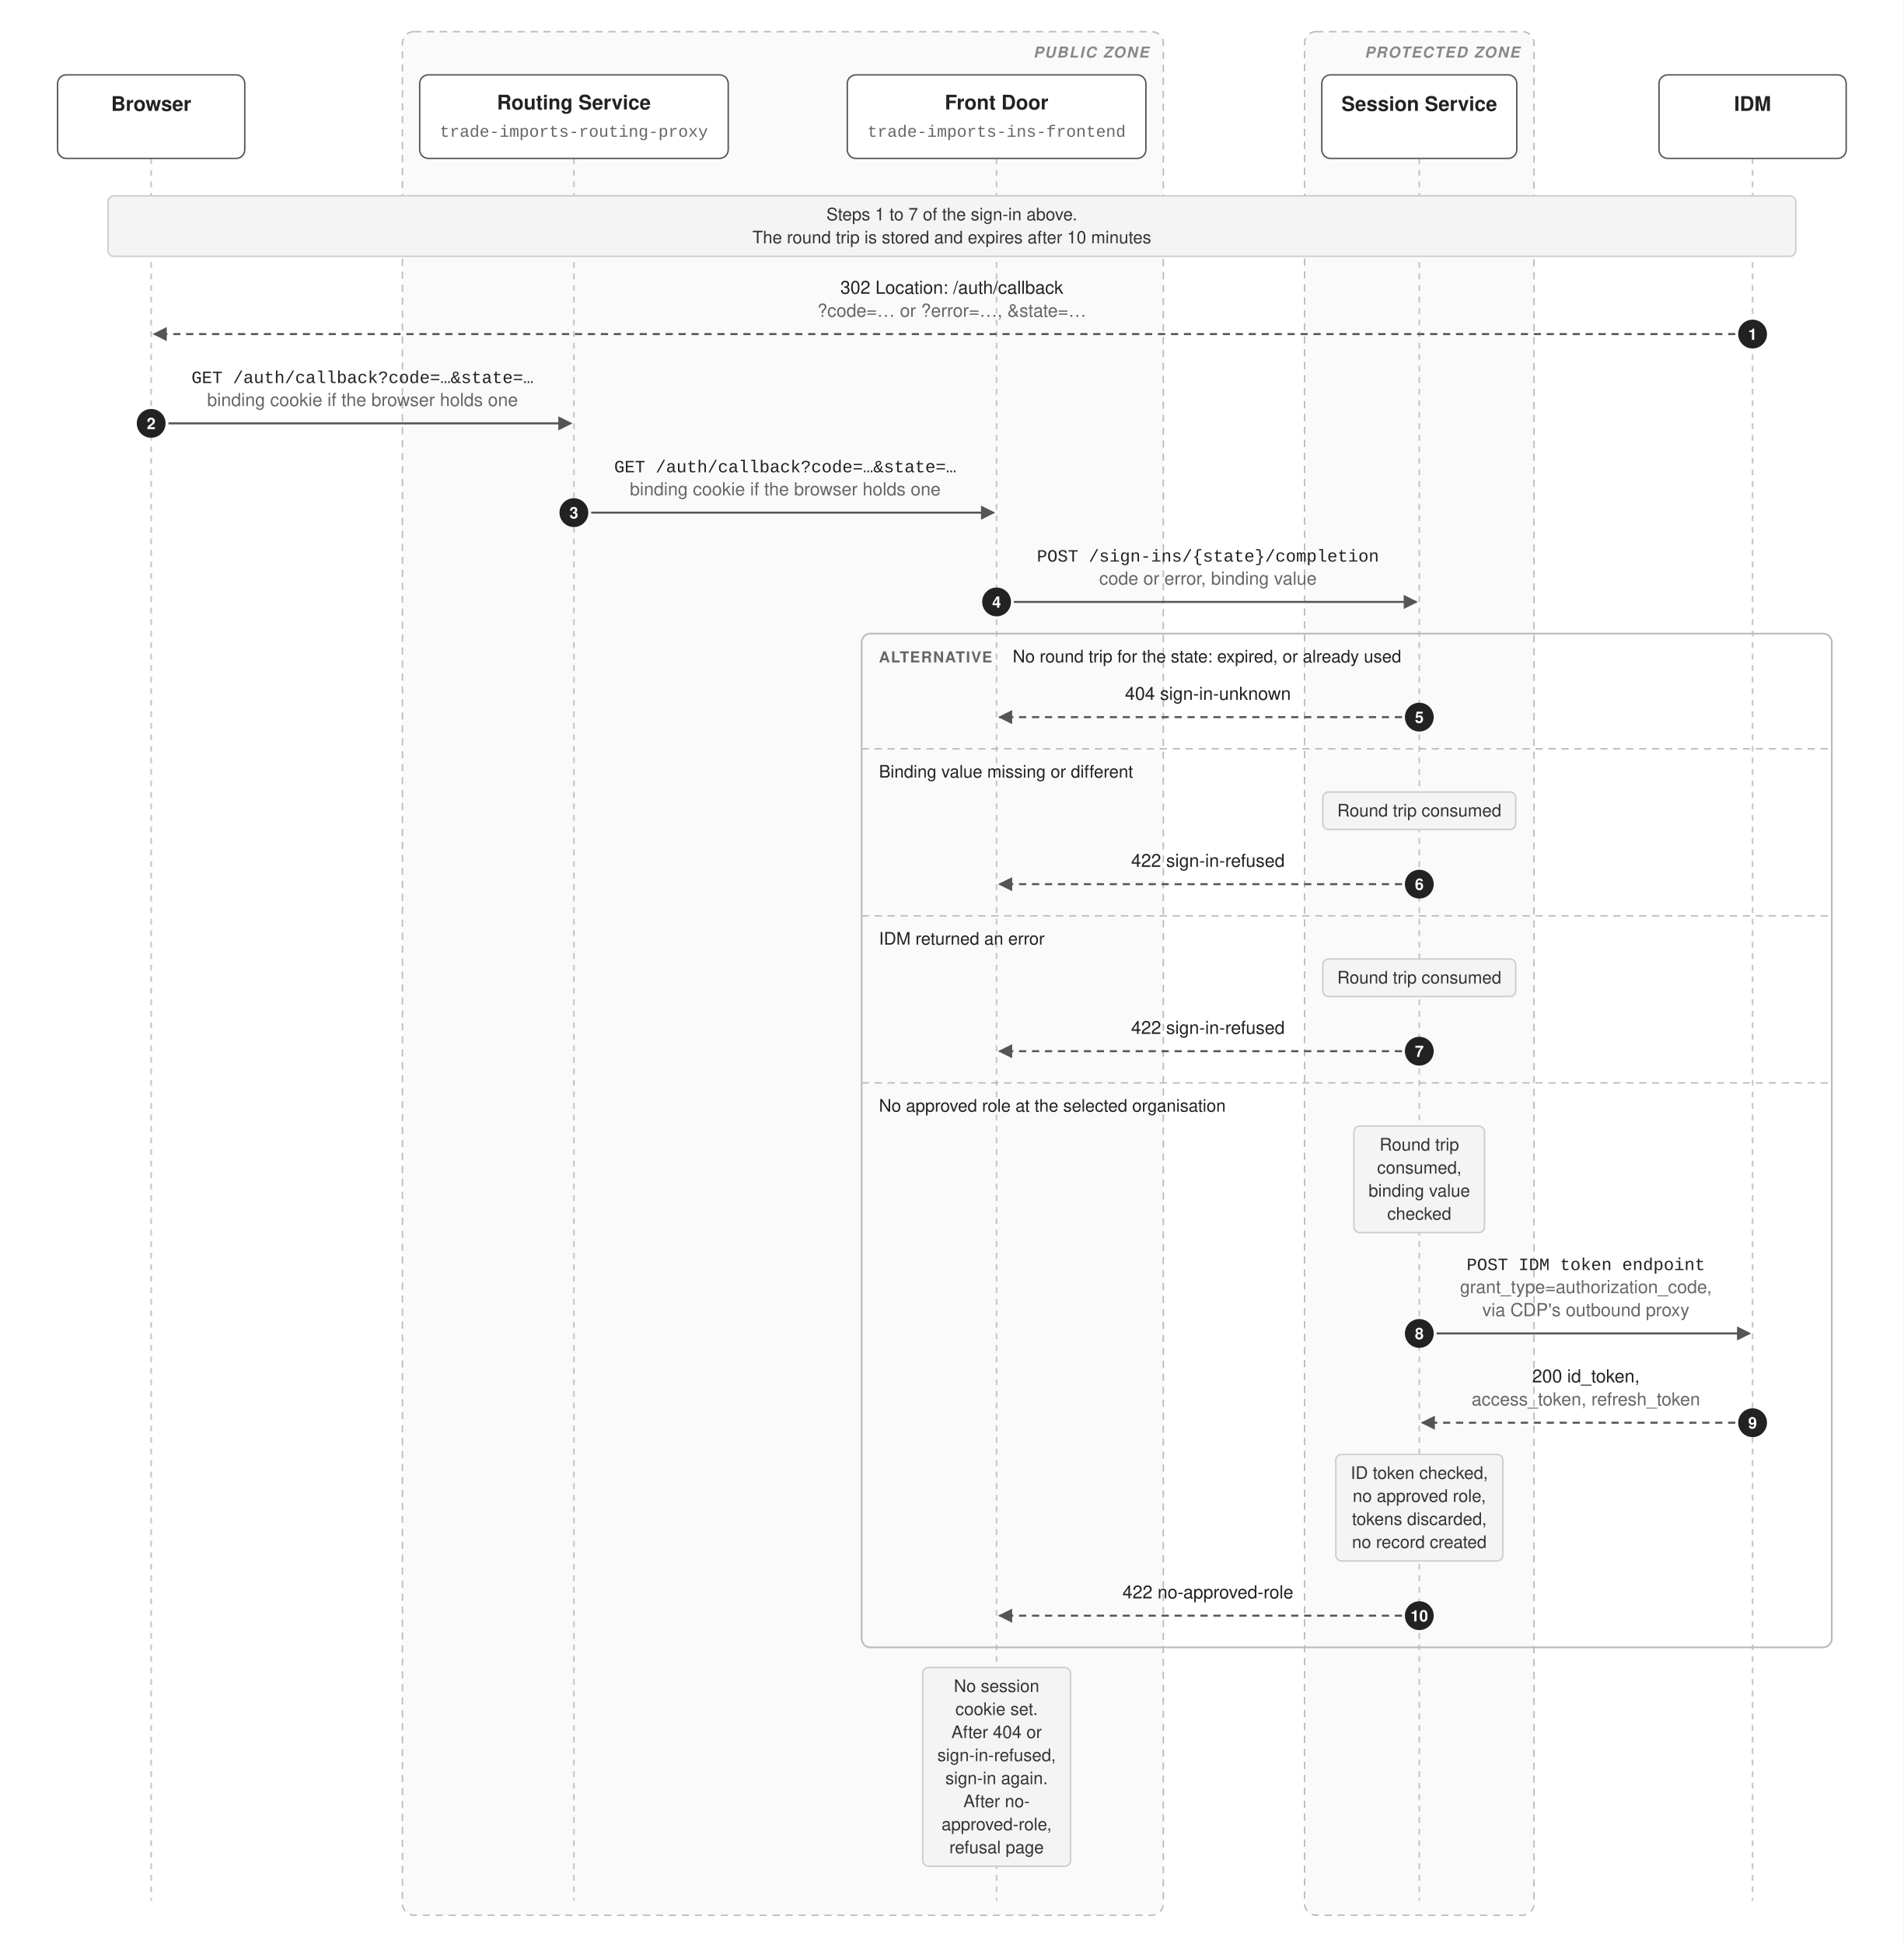
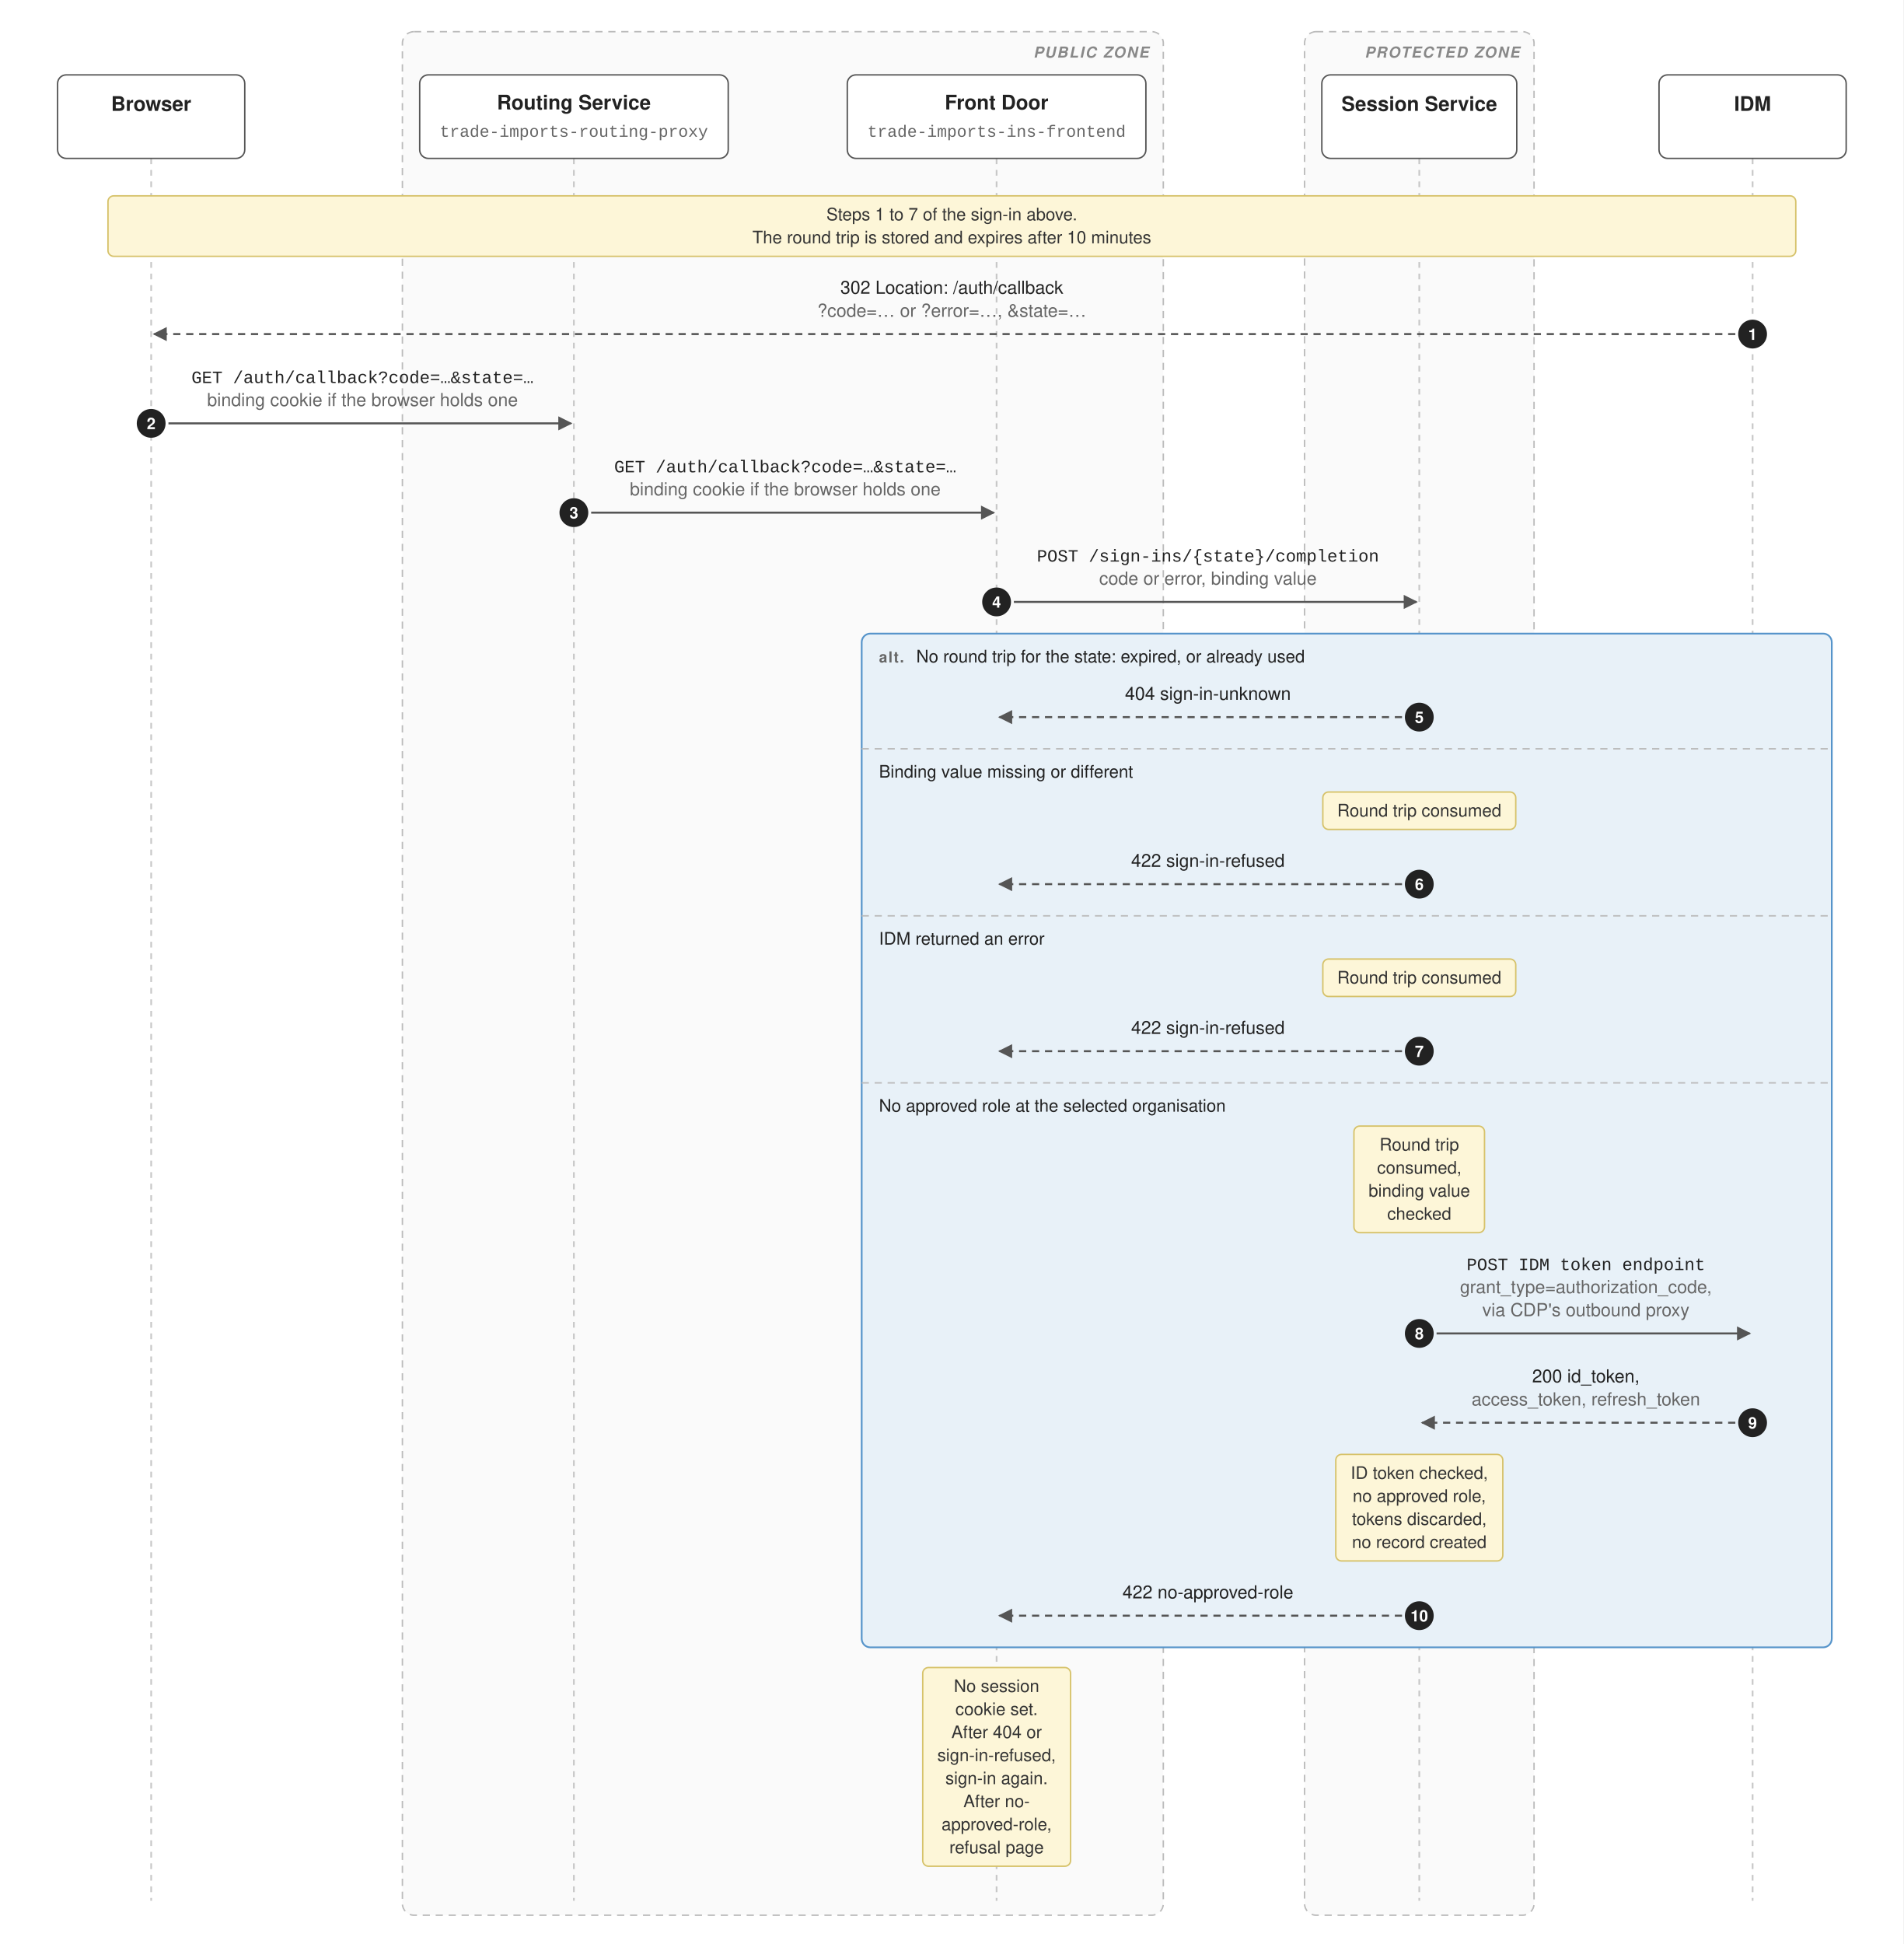
<svg xmlns="http://www.w3.org/2000/svg" viewBox="0 0 1322 1350" width="1322" height="1350" font-family="Helvetica Neue, Helvetica, Arial, sans-serif">
  <defs>
    <marker id="arw" viewBox="0 0 10 10" refX="9" refY="5" markerWidth="7" markerHeight="7" orient="auto-start-reverse">
      <path d="M 0 0 L 10 5 L 0 10 z" fill="#555555" />
    </marker>
  </defs>
  <rect x="0" y="0" width="1322" height="1350" fill="#ffffff" />
  <rect x="279.5" y="22" width="528.5" height="1308" rx="8" fill="#fafafa" stroke="#bbbbbb" stroke-dasharray="5 4" />
  <text x="797.9" y="40" font-size="10.5" fill="#888888" text-anchor="end" font-weight="700" font-style="italic" letter-spacing="0.09em">PUBLIC ZONE</text>
  <rect x="906.1" y="22" width="159.4" height="1308" rx="8" fill="#fafafa" stroke="#bbbbbb" stroke-dasharray="5 4" />
  <text x="1055.5" y="40" font-size="10.5" fill="#888888" text-anchor="end" font-weight="700" font-style="italic" letter-spacing="0.09em">PROTECTED ZONE</text>
  <line x1="105" y1="110" x2="105" y2="1320" stroke="#c8c8c8" stroke-width="1.2" stroke-dasharray="4 4" />
  <rect x="40" y="52" width="130" height="58" rx="6" fill="#ffffff" stroke="#555555" />
  <text x="105" y="77" font-size="14" fill="#222222" text-anchor="middle" font-weight="700">Browser</text>
  <line x1="398.6" y1="110" x2="398.6" y2="1320" stroke="#c8c8c8" stroke-width="1.2" stroke-dasharray="4 4" />
  <rect x="291.5" y="52" width="214.3" height="58" rx="6" fill="#ffffff" stroke="#555555" />
  <text x="398.6" y="76" font-size="14" fill="#222222" text-anchor="middle" font-weight="700">Routing Service</text>
  <text x="398.6" y="95" font-size="11.5" fill="#666666" text-anchor="middle" font-family="Menlo, Consolas, Courier New, monospace">trade-imports-routing-proxy</text>
  <line x1="692.2" y1="110" x2="692.2" y2="1320" stroke="#c8c8c8" stroke-width="1.2" stroke-dasharray="4 4" />
  <rect x="588.5" y="52" width="207.4" height="58" rx="6" fill="#ffffff" stroke="#555555" />
  <text x="692.2" y="76" font-size="14" fill="#222222" text-anchor="middle" font-weight="700">Front Door</text>
  <text x="692.2" y="95" font-size="11.5" fill="#666666" text-anchor="middle" font-family="Menlo, Consolas, Courier New, monospace">trade-imports-ins-frontend</text>
  <line x1="985.8" y1="110" x2="985.8" y2="1320" stroke="#c8c8c8" stroke-width="1.2" stroke-dasharray="4 4" />
  <rect x="918.1" y="52" width="135.4" height="58" rx="6" fill="#ffffff" stroke="#555555" />
  <text x="985.8" y="77" font-size="14" fill="#222222" text-anchor="middle" font-weight="700">Session Service</text>
  <line x1="1217.3" y1="110" x2="1217.3" y2="1320" stroke="#c8c8c8" stroke-width="1.2" stroke-dasharray="4 4" />
  <rect x="1152.3" y="52" width="130" height="58" rx="6" fill="#ffffff" stroke="#555555" />
  <text x="1217.3" y="77" font-size="14" fill="#222222" text-anchor="middle" font-weight="700">IDM</text>
-   <rect x="598.5" y="440" width="673.8" height="704" rx="6" fill="none" stroke="#bbbbbb" stroke-width="1.2" />
-   <text x="610.5" y="460" font-size="10.5" fill="#666666" text-anchor="start" font-weight="700" letter-spacing="0.07em">ALTERNATIVE</text>
-   <text x="703.4" y="460" font-size="12" fill="#222222" text-anchor="start">No round trip for the state: expired, or already used</text>
+   <rect x="598.5" y="440" width="673.8" height="704" rx="6" fill="#e8f1f8" stroke="#5694ca" stroke-width="1.2" />
+   <text x="610.5" y="460" font-size="10.5" fill="#666666" text-anchor="start" font-weight="700" letter-spacing="0.07em">alt.</text>
+   <text x="636.4" y="460" font-size="12" fill="#222222" text-anchor="start">No round trip for the state: expired, or already used</text>
  <line x1="598.5" y1="520" x2="1272.3" y2="520" stroke="#bbbbbb" stroke-dasharray="5 4" />
  <text x="610.5" y="540" font-size="12" fill="#222222" text-anchor="start">Binding value missing or different</text>
  <line x1="598.5" y1="636" x2="1272.3" y2="636" stroke="#bbbbbb" stroke-dasharray="5 4" />
  <text x="610.5" y="656" font-size="12" fill="#222222" text-anchor="start">IDM returned an error</text>
  <line x1="598.5" y1="752" x2="1272.3" y2="752" stroke="#bbbbbb" stroke-dasharray="5 4" />
  <text x="610.5" y="772" font-size="12" fill="#222222" text-anchor="start">No approved role at the selected organisation</text>
-   <rect x="75" y="136" width="1172.3" height="42" rx="4" fill="#f4f4f4" stroke="#cccccc" />
+   <rect x="75" y="136" width="1172.3" height="42" rx="4" fill="#fdf6d8" stroke="#d6c26a" />
  <text x="661.1" y="153" font-size="12" fill="#333333" text-anchor="middle">Steps 1 to 7 of the sign-in above.</text>
  <text x="661.1" y="169" font-size="12" fill="#333333" text-anchor="middle">The round trip is stored and expires after 10 minutes</text>
  <text x="661.1" y="204" font-size="12.5" fill="#222222" text-anchor="middle">302 Location: /auth/callback</text>
  <text x="661.1" y="220" font-size="12.5" fill="#666666" text-anchor="middle">?code=… or ?error=…, &amp;state=…</text>
  <line x1="1205.3" y1="232" x2="107" y2="232" stroke="#555555" stroke-width="1.4" stroke-dasharray="5 4" marker-end="url(#arw)" />
  <circle cx="1217.3" cy="232" r="10" fill="#222222" />
  <text x="1217.3" y="236" font-size="11" fill="#ffffff" text-anchor="middle" font-weight="700">1</text>
  <text x="251.8" y="266" font-size="12" fill="#222222" text-anchor="middle" font-family="Menlo, Consolas, Courier New, monospace">GET /auth/callback?code=…&amp;state=…</text>
  <text x="251.8" y="282" font-size="12.5" fill="#666666" text-anchor="middle">binding cookie if the browser holds one</text>
  <line x1="117" y1="294" x2="396.6" y2="294" stroke="#555555" stroke-width="1.4" marker-end="url(#arw)" />
  <circle cx="105" cy="294" r="10" fill="#222222" />
  <text x="105" y="298" font-size="11" fill="#ffffff" text-anchor="middle" font-weight="700">2</text>
  <text x="545.4" y="328" font-size="12" fill="#222222" text-anchor="middle" font-family="Menlo, Consolas, Courier New, monospace">GET /auth/callback?code=…&amp;state=…</text>
  <text x="545.4" y="344" font-size="12.5" fill="#666666" text-anchor="middle">binding cookie if the browser holds one</text>
  <line x1="410.6" y1="356" x2="690.2" y2="356" stroke="#555555" stroke-width="1.4" marker-end="url(#arw)" />
  <circle cx="398.6" cy="356" r="10" fill="#222222" />
  <text x="398.6" y="360" font-size="11" fill="#ffffff" text-anchor="middle" font-weight="700">3</text>
  <text x="839" y="390" font-size="12" fill="#222222" text-anchor="middle" font-family="Menlo, Consolas, Courier New, monospace">POST /sign-ins/{state}/completion</text>
  <text x="839" y="406" font-size="12.5" fill="#666666" text-anchor="middle">code or error, binding value</text>
  <line x1="704.2" y1="418" x2="983.8" y2="418" stroke="#555555" stroke-width="1.4" marker-end="url(#arw)" />
  <circle cx="692.2" cy="418" r="10" fill="#222222" />
  <text x="692.2" y="422" font-size="11" fill="#ffffff" text-anchor="middle" font-weight="700">4</text>
  <text x="839" y="486" font-size="12.5" fill="#222222" text-anchor="middle">404 sign-in-unknown</text>
  <line x1="973.8" y1="498" x2="694.2" y2="498" stroke="#555555" stroke-width="1.4" stroke-dasharray="5 4" marker-end="url(#arw)" />
  <circle cx="985.8" cy="498" r="10" fill="#222222" />
  <text x="985.8" y="502" font-size="11" fill="#ffffff" text-anchor="middle" font-weight="700">5</text>
-   <rect x="918.8" y="550" width="134" height="26" rx="4" fill="#f4f4f4" stroke="#cccccc" />
+   <rect x="918.8" y="550" width="134" height="26" rx="4" fill="#fdf6d8" stroke="#d6c26a" />
  <text x="985.8" y="567" font-size="12" fill="#333333" text-anchor="middle">Round trip consumed</text>
  <text x="839" y="602" font-size="12.5" fill="#222222" text-anchor="middle">422 sign-in-refused</text>
  <line x1="973.8" y1="614" x2="694.2" y2="614" stroke="#555555" stroke-width="1.4" stroke-dasharray="5 4" marker-end="url(#arw)" />
  <circle cx="985.8" cy="614" r="10" fill="#222222" />
  <text x="985.8" y="618" font-size="11" fill="#ffffff" text-anchor="middle" font-weight="700">6</text>
-   <rect x="918.8" y="666" width="134" height="26" rx="4" fill="#f4f4f4" stroke="#cccccc" />
+   <rect x="918.8" y="666" width="134" height="26" rx="4" fill="#fdf6d8" stroke="#d6c26a" />
  <text x="985.8" y="683" font-size="12" fill="#333333" text-anchor="middle">Round trip consumed</text>
  <text x="839" y="718" font-size="12.5" fill="#222222" text-anchor="middle">422 sign-in-refused</text>
  <line x1="973.8" y1="730" x2="694.2" y2="730" stroke="#555555" stroke-width="1.4" stroke-dasharray="5 4" marker-end="url(#arw)" />
  <circle cx="985.8" cy="730" r="10" fill="#222222" />
  <text x="985.8" y="734" font-size="11" fill="#ffffff" text-anchor="middle" font-weight="700">7</text>
-   <rect x="940.4" y="782" width="90.7" height="74" rx="4" fill="#f4f4f4" stroke="#cccccc" />
+   <rect x="940.4" y="782" width="90.7" height="74" rx="4" fill="#fdf6d8" stroke="#d6c26a" />
  <text x="985.8" y="799" font-size="12" fill="#333333" text-anchor="middle">Round trip</text>
  <text x="985.8" y="815" font-size="12" fill="#333333" text-anchor="middle">consumed,</text>
  <text x="985.8" y="831" font-size="12" fill="#333333" text-anchor="middle">binding value</text>
  <text x="985.8" y="847" font-size="12" fill="#333333" text-anchor="middle">checked</text>
  <text x="1101.5" y="882" font-size="12" fill="#222222" text-anchor="middle" font-family="Menlo, Consolas, Courier New, monospace">POST IDM token endpoint</text>
  <text x="1101.5" y="898" font-size="12.5" fill="#666666" text-anchor="middle">grant_type=authorization_code,</text>
  <text x="1101.5" y="914" font-size="12.5" fill="#666666" text-anchor="middle">via CDP's outbound proxy</text>
  <line x1="997.8" y1="926" x2="1215.3" y2="926" stroke="#555555" stroke-width="1.4" marker-end="url(#arw)" />
  <circle cx="985.8" cy="926" r="10" fill="#222222" />
  <text x="985.8" y="930" font-size="11" fill="#ffffff" text-anchor="middle" font-weight="700">8</text>
  <text x="1101.5" y="960" font-size="12.5" fill="#222222" text-anchor="middle">200 id_token,</text>
  <text x="1101.5" y="976" font-size="12.5" fill="#666666" text-anchor="middle">access_token, refresh_token</text>
  <line x1="1205.3" y1="988" x2="987.8" y2="988" stroke="#555555" stroke-width="1.4" stroke-dasharray="5 4" marker-end="url(#arw)" />
  <circle cx="1217.3" cy="988" r="10" fill="#222222" />
  <text x="1217.3" y="992" font-size="11" fill="#ffffff" text-anchor="middle" font-weight="700">9</text>
-   <rect x="927.8" y="1010" width="116" height="74" rx="4" fill="#f4f4f4" stroke="#cccccc" />
+   <rect x="927.8" y="1010" width="116" height="74" rx="4" fill="#fdf6d8" stroke="#d6c26a" />
  <text x="985.8" y="1027" font-size="12" fill="#333333" text-anchor="middle">ID token checked,</text>
  <text x="985.8" y="1043" font-size="12" fill="#333333" text-anchor="middle">no approved role,</text>
  <text x="985.8" y="1059" font-size="12" fill="#333333" text-anchor="middle">tokens discarded,</text>
  <text x="985.8" y="1075" font-size="12" fill="#333333" text-anchor="middle">no record created</text>
  <text x="839" y="1110" font-size="12.5" fill="#222222" text-anchor="middle">422 no-approved-role</text>
  <line x1="973.8" y1="1122" x2="694.2" y2="1122" stroke="#555555" stroke-width="1.4" stroke-dasharray="5 4" marker-end="url(#arw)" />
  <circle cx="985.8" cy="1122" r="10" fill="#222222" />
  <text x="985.8" y="1126" font-size="11" fill="#ffffff" text-anchor="middle" font-weight="700">10</text>
-   <rect x="640.9" y="1158" width="102.7" height="138" rx="4" fill="#f4f4f4" stroke="#cccccc" />
+   <rect x="640.9" y="1158" width="102.7" height="138" rx="4" fill="#fdf6d8" stroke="#d6c26a" />
  <text x="692.2" y="1175" font-size="12" fill="#333333" text-anchor="middle">No session</text>
  <text x="692.2" y="1191" font-size="12" fill="#333333" text-anchor="middle">cookie set.</text>
  <text x="692.2" y="1207" font-size="12" fill="#333333" text-anchor="middle">After 404 or</text>
  <text x="692.2" y="1223" font-size="12" fill="#333333" text-anchor="middle">sign-in-refused,</text>
  <text x="692.2" y="1239" font-size="12" fill="#333333" text-anchor="middle">sign-in again.</text>
  <text x="692.2" y="1255" font-size="12" fill="#333333" text-anchor="middle">After no-</text>
  <text x="692.2" y="1271" font-size="12" fill="#333333" text-anchor="middle">approved-role,</text>
  <text x="692.2" y="1287" font-size="12" fill="#333333" text-anchor="middle">refusal page</text>
</svg>
